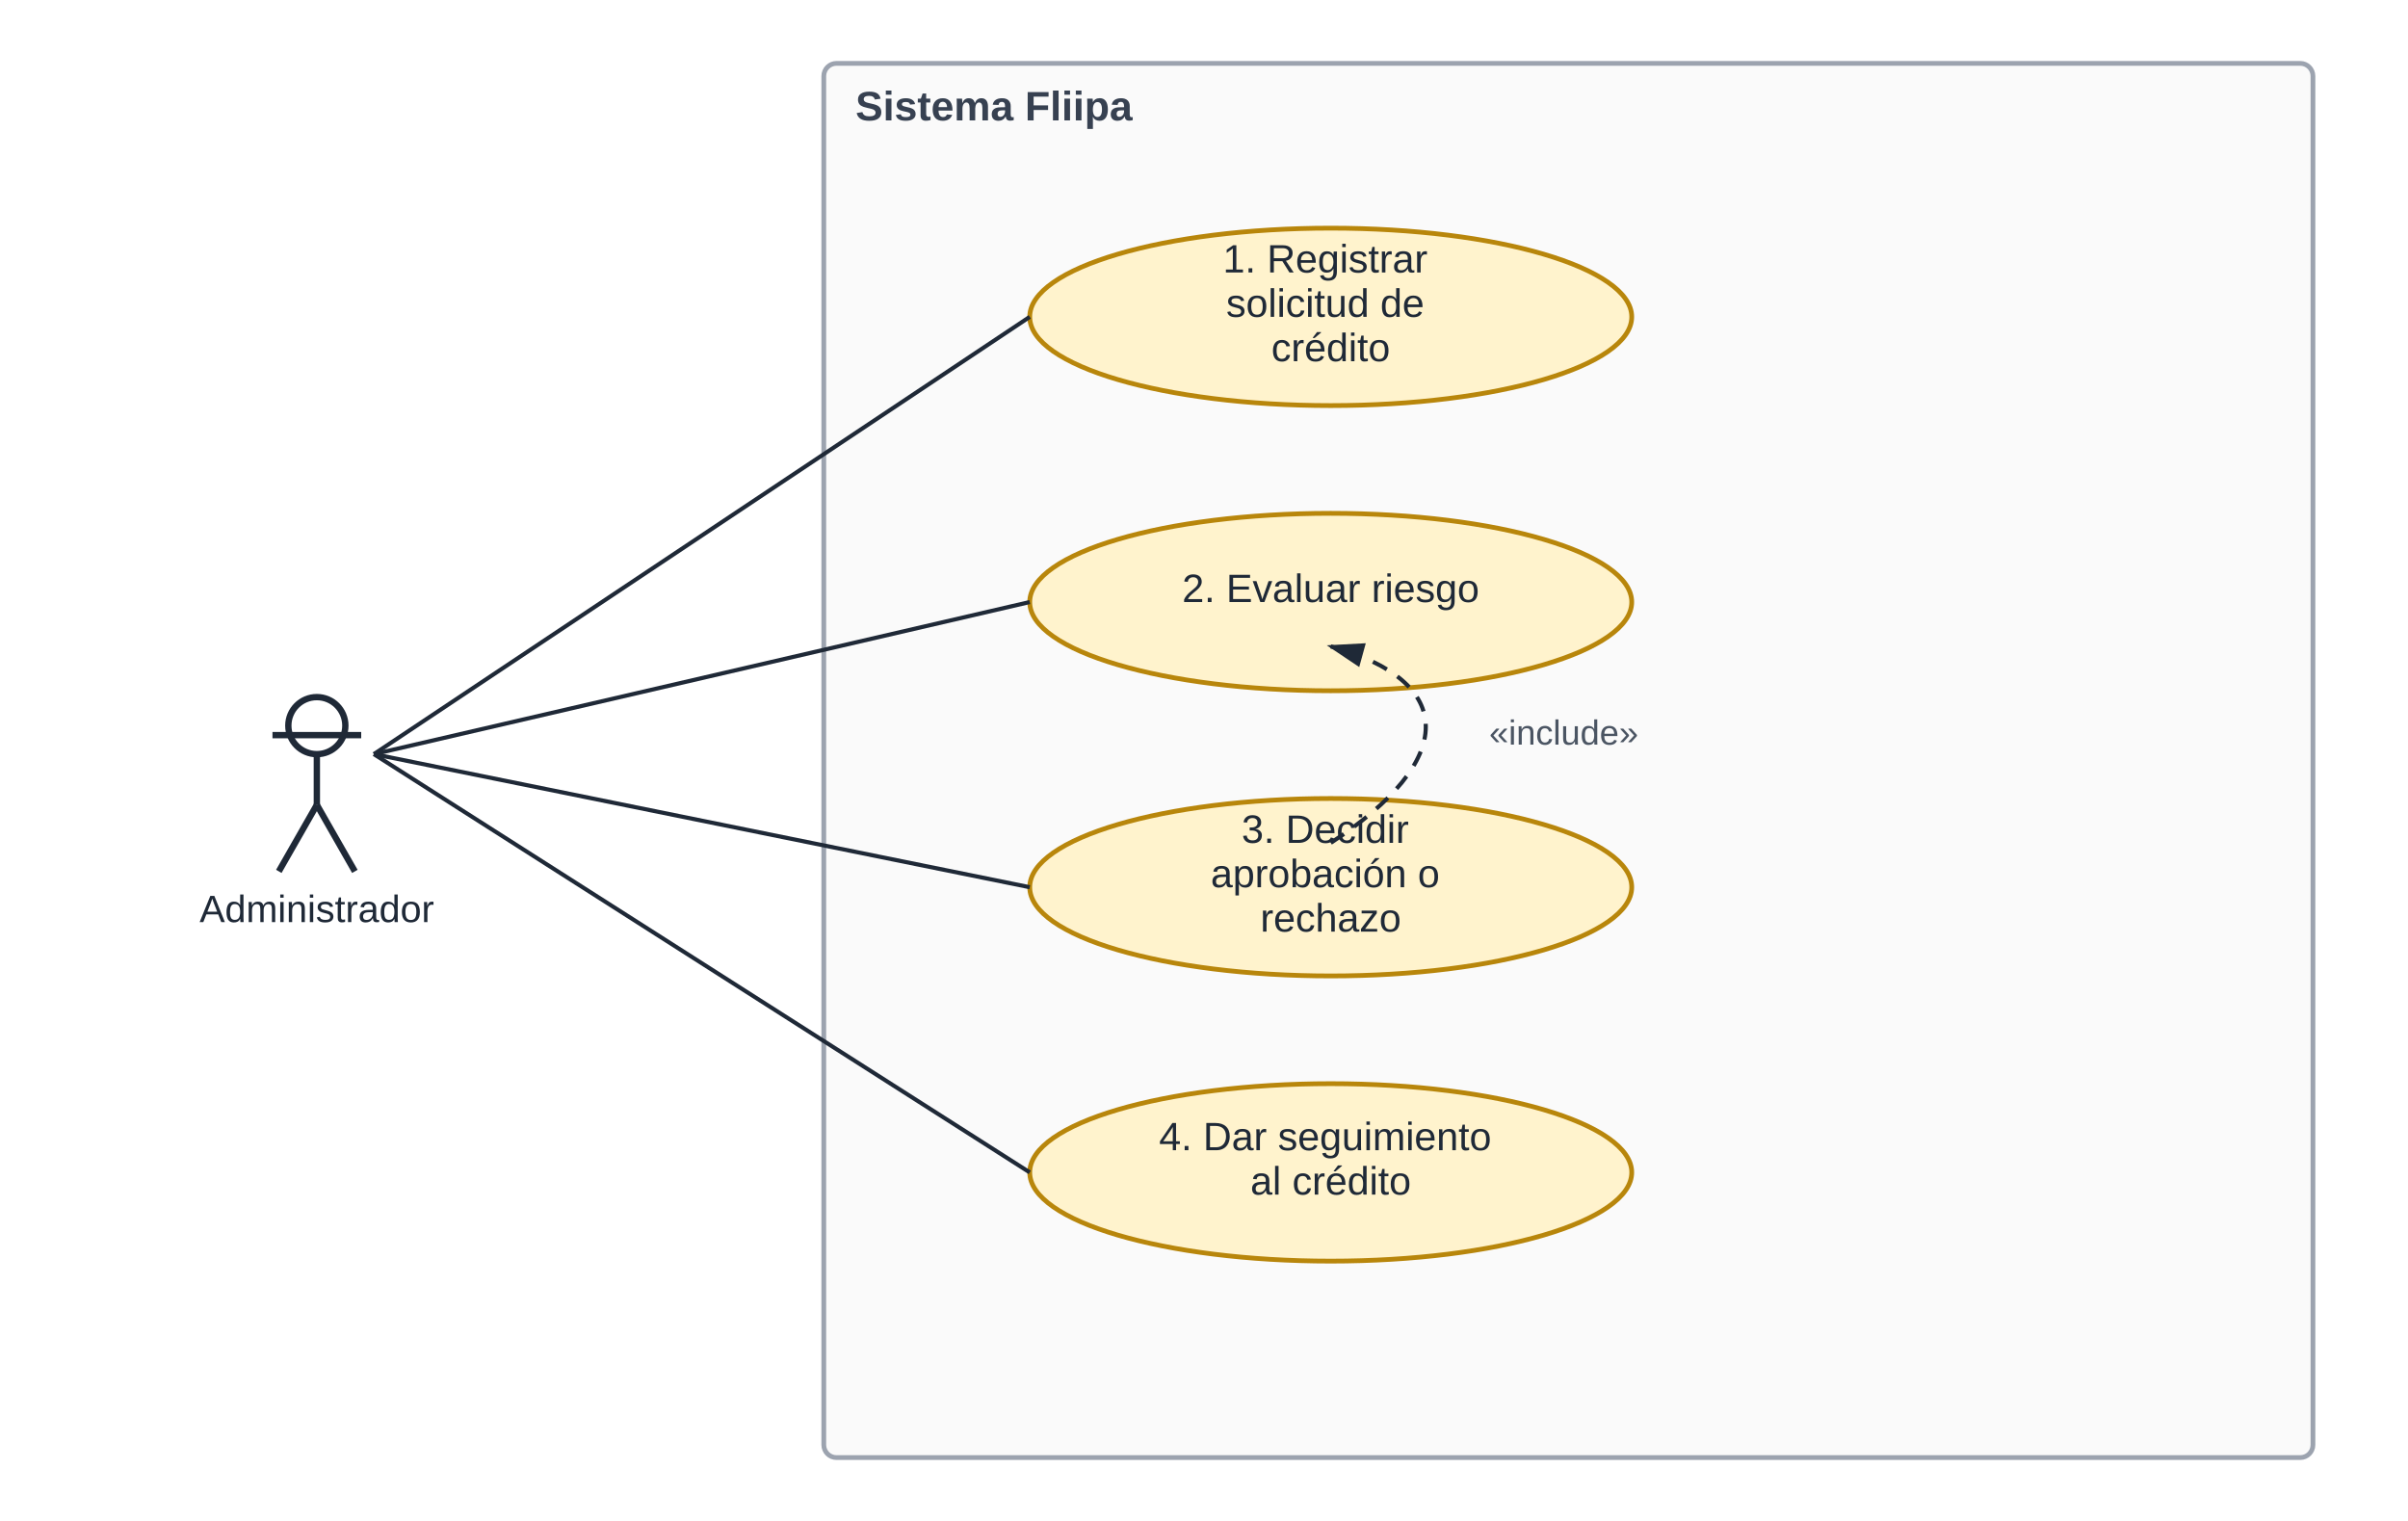
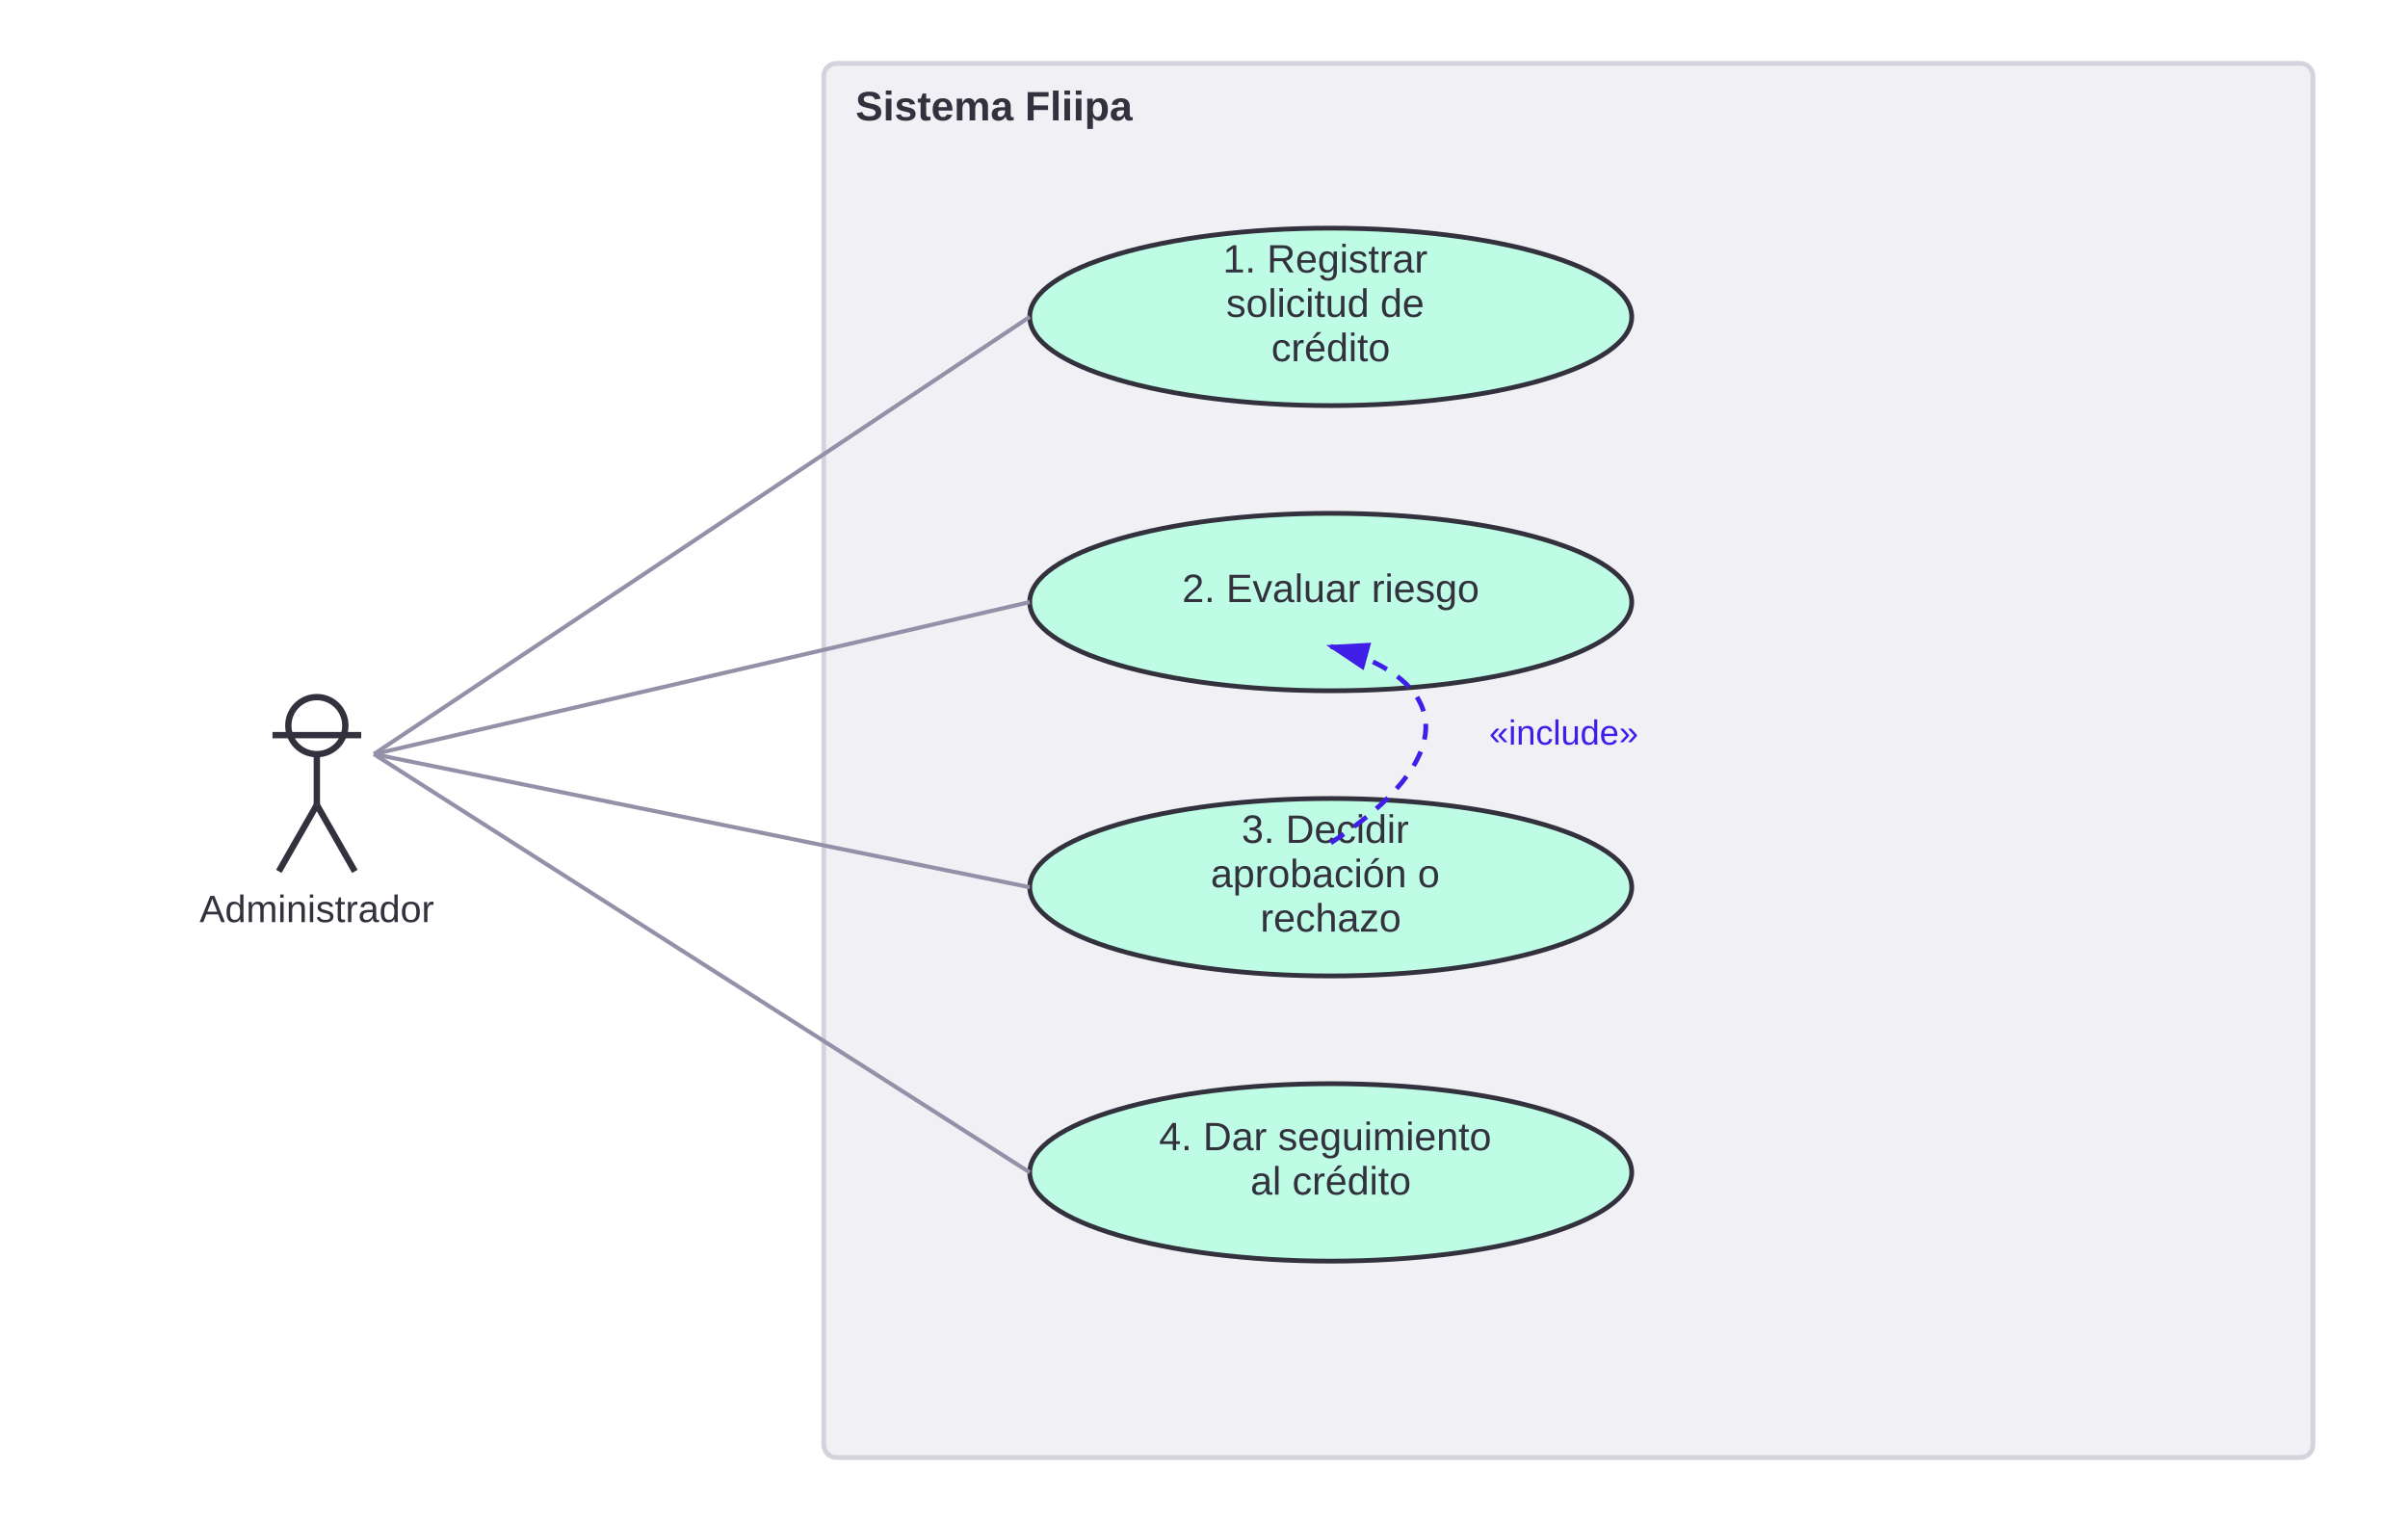
- <svg xmlns="http://www.w3.org/2000/svg" viewBox="0 0 760 480" font-family="Arial, sans-serif">
+ <svg xmlns="http://www.w3.org/2000/svg" viewBox="0 0 760 480" font-family="Karla, Arial, sans-serif">
  <defs>
    <marker id="arrow" markerWidth="10" markerHeight="10" refX="8" refY="3" orient="auto" markerUnits="strokeWidth">
-       <path d="M0,0 L0,6 L9,3 z" fill="#1F2937" />
+       <path d="M0,0 L0,6 L9,3 z" fill="#3F1FE8" />
    </marker>
  </defs>
-   <rect x="260" y="20" width="470" height="440" fill="#FAFAFA" stroke="#9CA3AF" stroke-width="1.5" rx="4" />
-   <text x="270" y="38" font-size="13" font-weight="bold" fill="#374151">Sistema Fliipa</text>
-   <ellipse cx="420" cy="100" rx="95" ry="28" fill="#FFF3CD" stroke="#B8860B" stroke-width="1.5" />
-   <text text-anchor="middle" font-family="Arial, sans-serif" font-size="12.5" fill="#1F2937">
+   <rect x="260" y="20" width="470" height="440" fill="#F0F0F5" stroke="#D4D2DC" stroke-width="1.5" rx="4" />
+   <text x="270" y="38" font-size="13" font-weight="bold" fill="#32313D" font-family="Karla, Arial, sans-serif">Sistema Fliipa</text>
+   <ellipse cx="420" cy="100" rx="95" ry="28" fill="#BEFCE5" stroke="#32313D" stroke-width="1.5" />
+   <text text-anchor="middle" font-family="Karla, Arial, sans-serif" font-size="12.5" fill="#32313D">
    <tspan x="420" y="86.0">1. Registrar</tspan>
    <tspan x="420" y="100.0">solicitud de</tspan>
    <tspan x="420" y="114.0">crédito</tspan>
  </text>
-   <ellipse cx="420" cy="190" rx="95" ry="28" fill="#FFF3CD" stroke="#B8860B" stroke-width="1.5" />
-   <text text-anchor="middle" font-family="Arial, sans-serif" font-size="12.5" fill="#1F2937">
+   <ellipse cx="420" cy="190" rx="95" ry="28" fill="#BEFCE5" stroke="#32313D" stroke-width="1.5" />
+   <text text-anchor="middle" font-family="Karla, Arial, sans-serif" font-size="12.5" fill="#32313D">
    <tspan x="420" y="190.0">2. Evaluar riesgo</tspan>
  </text>
-   <ellipse cx="420" cy="280" rx="95" ry="28" fill="#FFF3CD" stroke="#B8860B" stroke-width="1.5" />
-   <text text-anchor="middle" font-family="Arial, sans-serif" font-size="12.5" fill="#1F2937">
+   <ellipse cx="420" cy="280" rx="95" ry="28" fill="#BEFCE5" stroke="#32313D" stroke-width="1.5" />
+   <text text-anchor="middle" font-family="Karla, Arial, sans-serif" font-size="12.5" fill="#32313D">
    <tspan x="420" y="266.0">3. Decidir</tspan>
    <tspan x="420" y="280.0">aprobación o</tspan>
    <tspan x="420" y="294.0">rechazo</tspan>
  </text>
-   <ellipse cx="420" cy="370" rx="95" ry="28" fill="#FFF3CD" stroke="#B8860B" stroke-width="1.5" />
-   <text text-anchor="middle" font-family="Arial, sans-serif" font-size="12.5" fill="#1F2937">
+   <ellipse cx="420" cy="370" rx="95" ry="28" fill="#BEFCE5" stroke="#32313D" stroke-width="1.5" />
+   <text text-anchor="middle" font-family="Karla, Arial, sans-serif" font-size="12.5" fill="#32313D">
    <tspan x="420" y="363.0">4. Dar seguimiento</tspan>
    <tspan x="420" y="377.0">al crédito</tspan>
  </text>
-   <circle cx="100" cy="229.0" r="9.0" fill="none" stroke="#1F2937" stroke-width="2" />
-   <line x1="100" y1="238.0" x2="100" y2="254.0" stroke="#1F2937" stroke-width="2" />
-   <line x1="86.0" y1="232.0" x2="114.0" y2="232.0" stroke="#1F2937" stroke-width="2" />
-   <line x1="100" y1="254.0" x2="88.0" y2="275.0" stroke="#1F2937" stroke-width="2" />
-   <line x1="100" y1="254.0" x2="112.0" y2="275.0" stroke="#1F2937" stroke-width="2" />
-   <text x="100" y="291.0" text-anchor="middle" font-family="Arial, sans-serif" font-size="12" fill="#1F2937">Administrador</text>
-   <line x1="118" y1="238" x2="325" y2="100" stroke="#1F2937" stroke-width="1.3" />
-   <line x1="118" y1="238" x2="325" y2="190" stroke="#1F2937" stroke-width="1.3" />
-   <line x1="118" y1="238" x2="325" y2="280" stroke="#1F2937" stroke-width="1.3" />
-   <line x1="118" y1="238" x2="325" y2="370" stroke="#1F2937" stroke-width="1.3" />
-   <path d="M 420,266 C 460,240 460,215 420,204" fill="none" stroke="#1F2937" stroke-width="1.3" stroke-dasharray="5,4" marker-end="url(#arrow)" />
-   <text x="470" y="235" font-size="11" fill="#4B5563">«include»</text>
+   <circle cx="100" cy="229.0" r="9.0" fill="none" stroke="#32313D" stroke-width="2" />
+   <line x1="100" y1="238.0" x2="100" y2="254.0" stroke="#32313D" stroke-width="2" />
+   <line x1="86.0" y1="232.0" x2="114.0" y2="232.0" stroke="#32313D" stroke-width="2" />
+   <line x1="100" y1="254.0" x2="88.0" y2="275.0" stroke="#32313D" stroke-width="2" />
+   <line x1="100" y1="254.0" x2="112.0" y2="275.0" stroke="#32313D" stroke-width="2" />
+   <text x="100" y="291.0" text-anchor="middle" font-family="Karla, Arial, sans-serif" font-size="12" fill="#32313D">Administrador</text>
+   <line x1="118" y1="238" x2="325" y2="100" stroke="#9490A8" stroke-width="1.3" />
+   <line x1="118" y1="238" x2="325" y2="190" stroke="#9490A8" stroke-width="1.3" />
+   <line x1="118" y1="238" x2="325" y2="280" stroke="#9490A8" stroke-width="1.3" />
+   <line x1="118" y1="238" x2="325" y2="370" stroke="#9490A8" stroke-width="1.3" />
+   <path d="M 420,266 C 460,240 460,215 420,204" fill="none" stroke="#3F1FE8" stroke-width="1.5" stroke-dasharray="5,4" marker-end="url(#arrow)" />
+   <text x="470" y="235" font-size="11" fill="#3F1FE8">«include»</text>
</svg>
